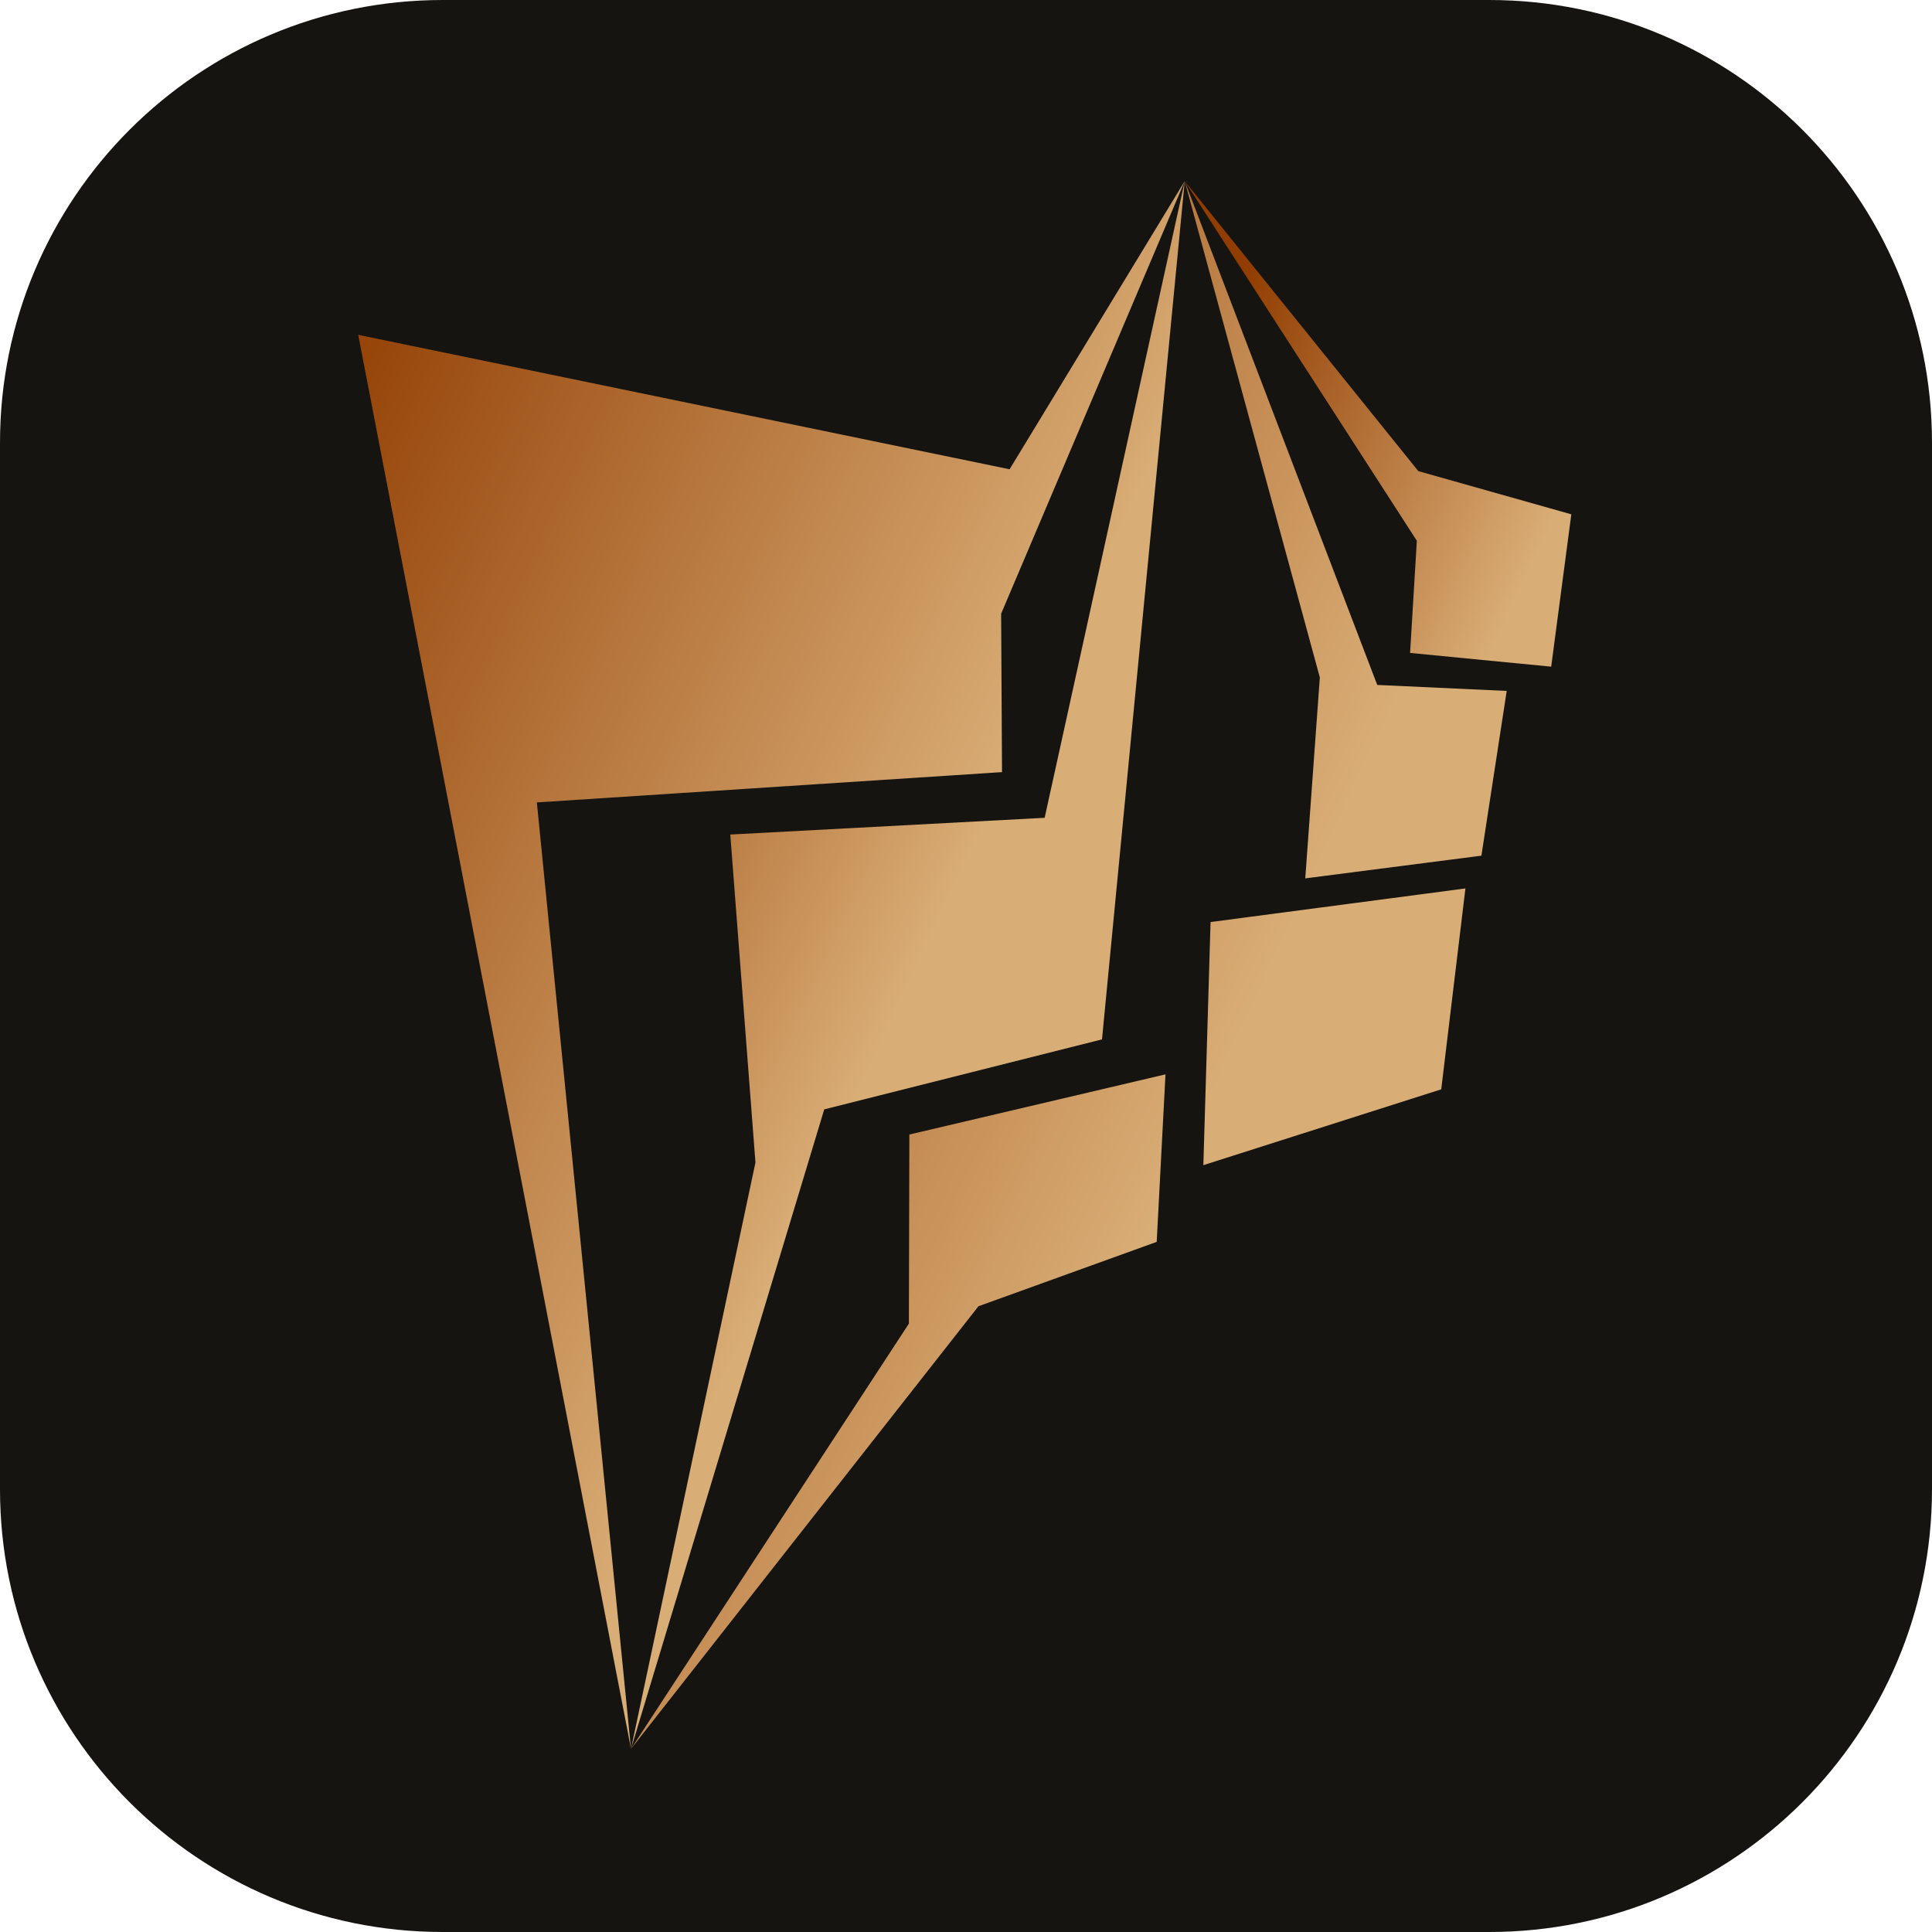
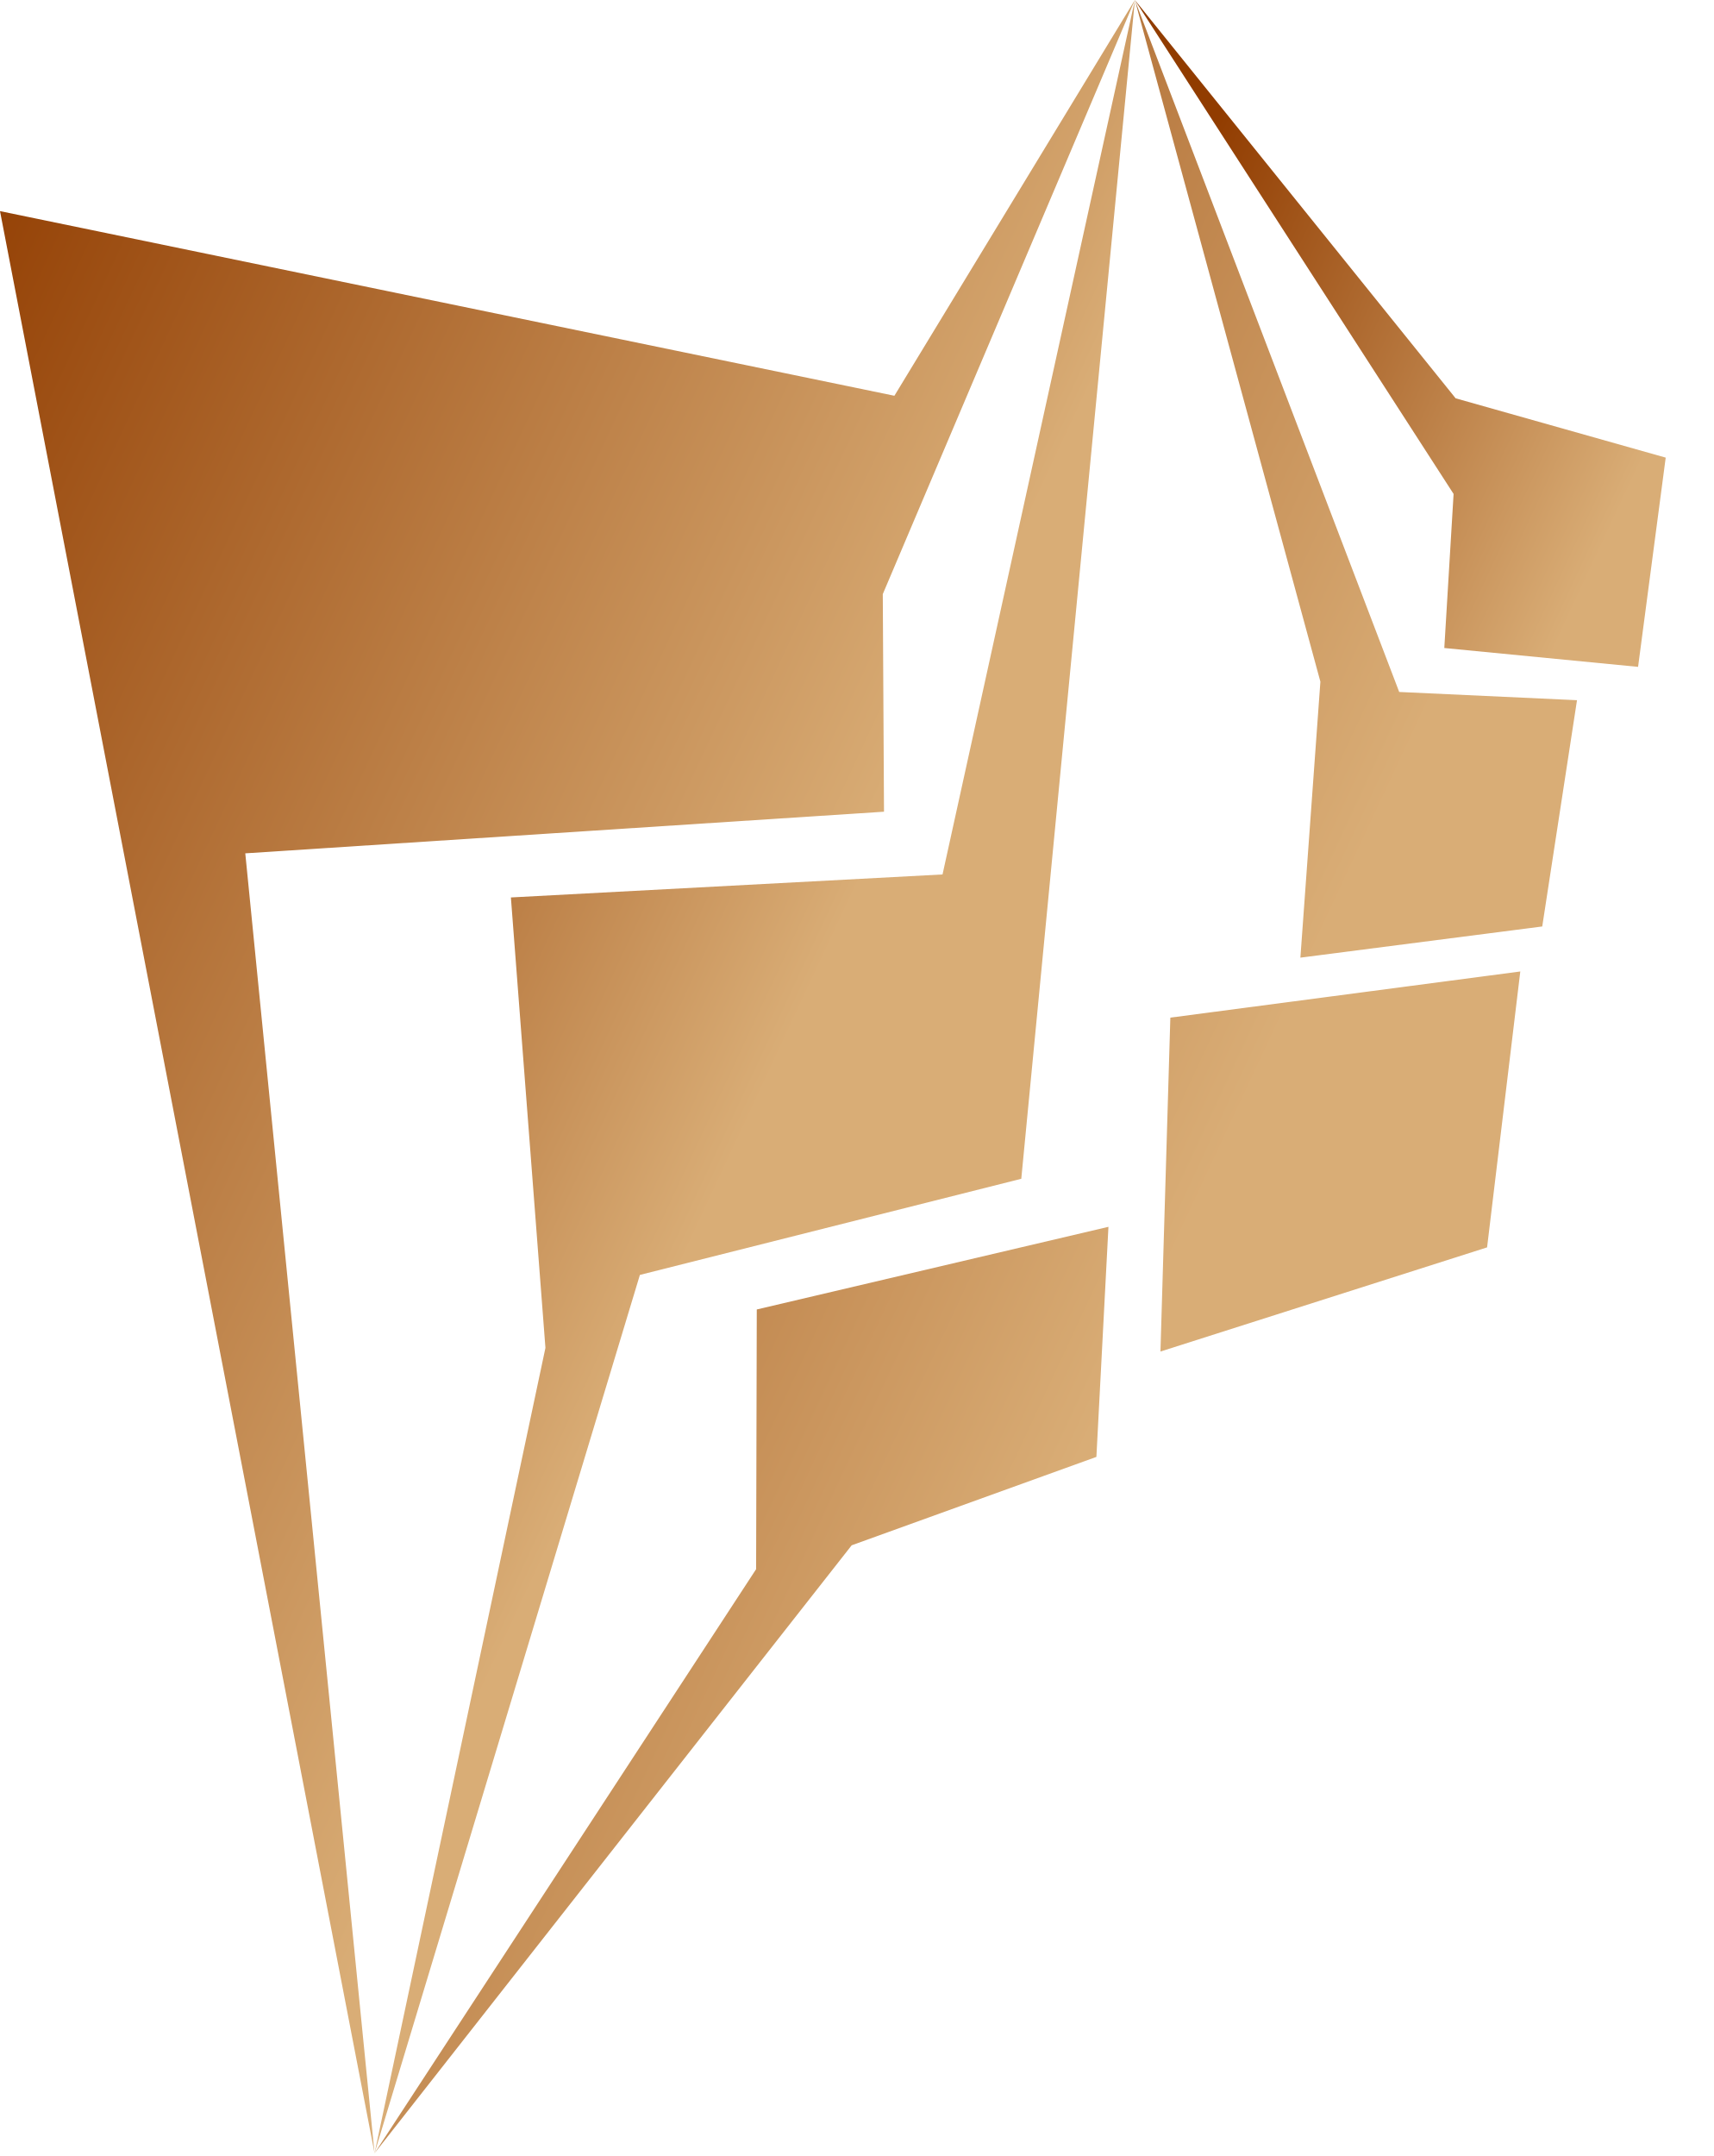
- <svg xmlns="http://www.w3.org/2000/svg" width="48" height="48" viewBox="0 0 48 48" fill="none">
-   <style>
-   @media (prefers-color-scheme: dark) {
-     .bg { fill: #161410; }
-   }
-   @media (prefers-color-scheme: light) {
-     .bg { fill: rgb(244, 241, 234); }
-   }
- </style>
-   <rect class="bg" width="48" height="48" rx="11" fill="#161410" />
-   <g transform="translate(8.9, 4.5) scale(1.0)">
-     <path d="M0 3.819L6.777 38.95L4.438 15.436L15.995 14.683L15.973 10.747L20.534 7.62939e-06L16.183 7.159L0 3.819Z" fill="url(#paint0_linear_1_12)" />
-     <path d="M18.479 21.323L20.534 0.003L17.054 15.818L9.244 16.234L9.869 24.382L6.777 38.95L11.578 23.062L18.479 21.323Z" fill="url(#paint1_linear_1_12)" />
-     <path d="M19.838 26.354L20.056 22.192L13.693 23.687L13.681 28.385L6.777 38.95L15.41 27.953L19.838 26.354ZM20.997 24.448L26.907 22.564L27.508 17.573L21.176 18.408L20.997 24.448ZM23.529 17.323L27.905 16.759L28.534 12.666L25.317 12.517L20.534 7.62939e-06L23.891 12.331L23.529 17.323Z" fill="url(#paint2_linear_1_12)" />
-     <path d="M29.639 12.063L30.139 8.278L26.338 7.205L20.534 7.62939e-06L26.301 8.935L26.133 11.722L29.639 12.063Z" fill="url(#paint3_linear_1_12)" />
-   </g>
+ <svg xmlns="http://www.w3.org/2000/svg" width="31" height="39" viewBox="0 0 31 39" fill="none">
+   <path d="M0 3.819L6.777 38.95L4.438 15.436L15.995 14.683L15.973 10.747L20.534 7.62939e-06L16.183 7.159L0 3.819Z" fill="url(#paint0_linear_1_12)" />
+   <path d="M18.479 21.323L20.534 0.003L17.054 15.818L9.244 16.234L9.869 24.382L6.777 38.95L11.578 23.062L18.479 21.323Z" fill="url(#paint1_linear_1_12)" />
+   <path d="M19.838 26.354L20.056 22.192L13.693 23.687L13.681 28.385L6.777 38.95L15.41 27.953L19.838 26.354ZM20.997 24.448L26.907 22.564L27.508 17.573L21.176 18.408L20.997 24.448ZM23.529 17.323L27.905 16.759L28.534 12.666L25.317 12.517L20.534 7.62939e-06L23.891 12.331L23.529 17.323Z" fill="url(#paint2_linear_1_12)" />
+   <path d="M29.639 12.063L30.139 8.278L26.338 7.205L20.534 7.62939e-06L26.301 8.935L26.133 11.722L29.639 12.063Z" fill="url(#paint3_linear_1_12)" />
  <defs>
    <linearGradient id="paint0_linear_1_12" x1="-0.653" y1="2.148" x2="17.958" y2="10.826" gradientUnits="userSpaceOnUse">
      <stop stop-color="#913C00" />
      <stop offset="1" stop-color="#D9AD76" />
    </linearGradient>
    <linearGradient id="paint1_linear_1_12" x1="5.488" y1="5.014" x2="17.956" y2="10.828" gradientUnits="userSpaceOnUse">
      <stop stop-color="#913C00" />
      <stop offset="1" stop-color="#D9AD76" />
    </linearGradient>
    <linearGradient id="paint2_linear_1_12" x1="5.489" y1="5.012" x2="25.208" y2="14.207" gradientUnits="userSpaceOnUse">
      <stop stop-color="#913C00" />
      <stop offset="1" stop-color="#D9AD76" />
    </linearGradient>
    <linearGradient id="paint3_linear_1_12" x1="17.958" y1="10.826" x2="26.663" y2="14.885" gradientUnits="userSpaceOnUse">
      <stop stop-color="#913C00" />
      <stop offset="1" stop-color="#D9AD76" />
    </linearGradient>
  </defs>
</svg>
